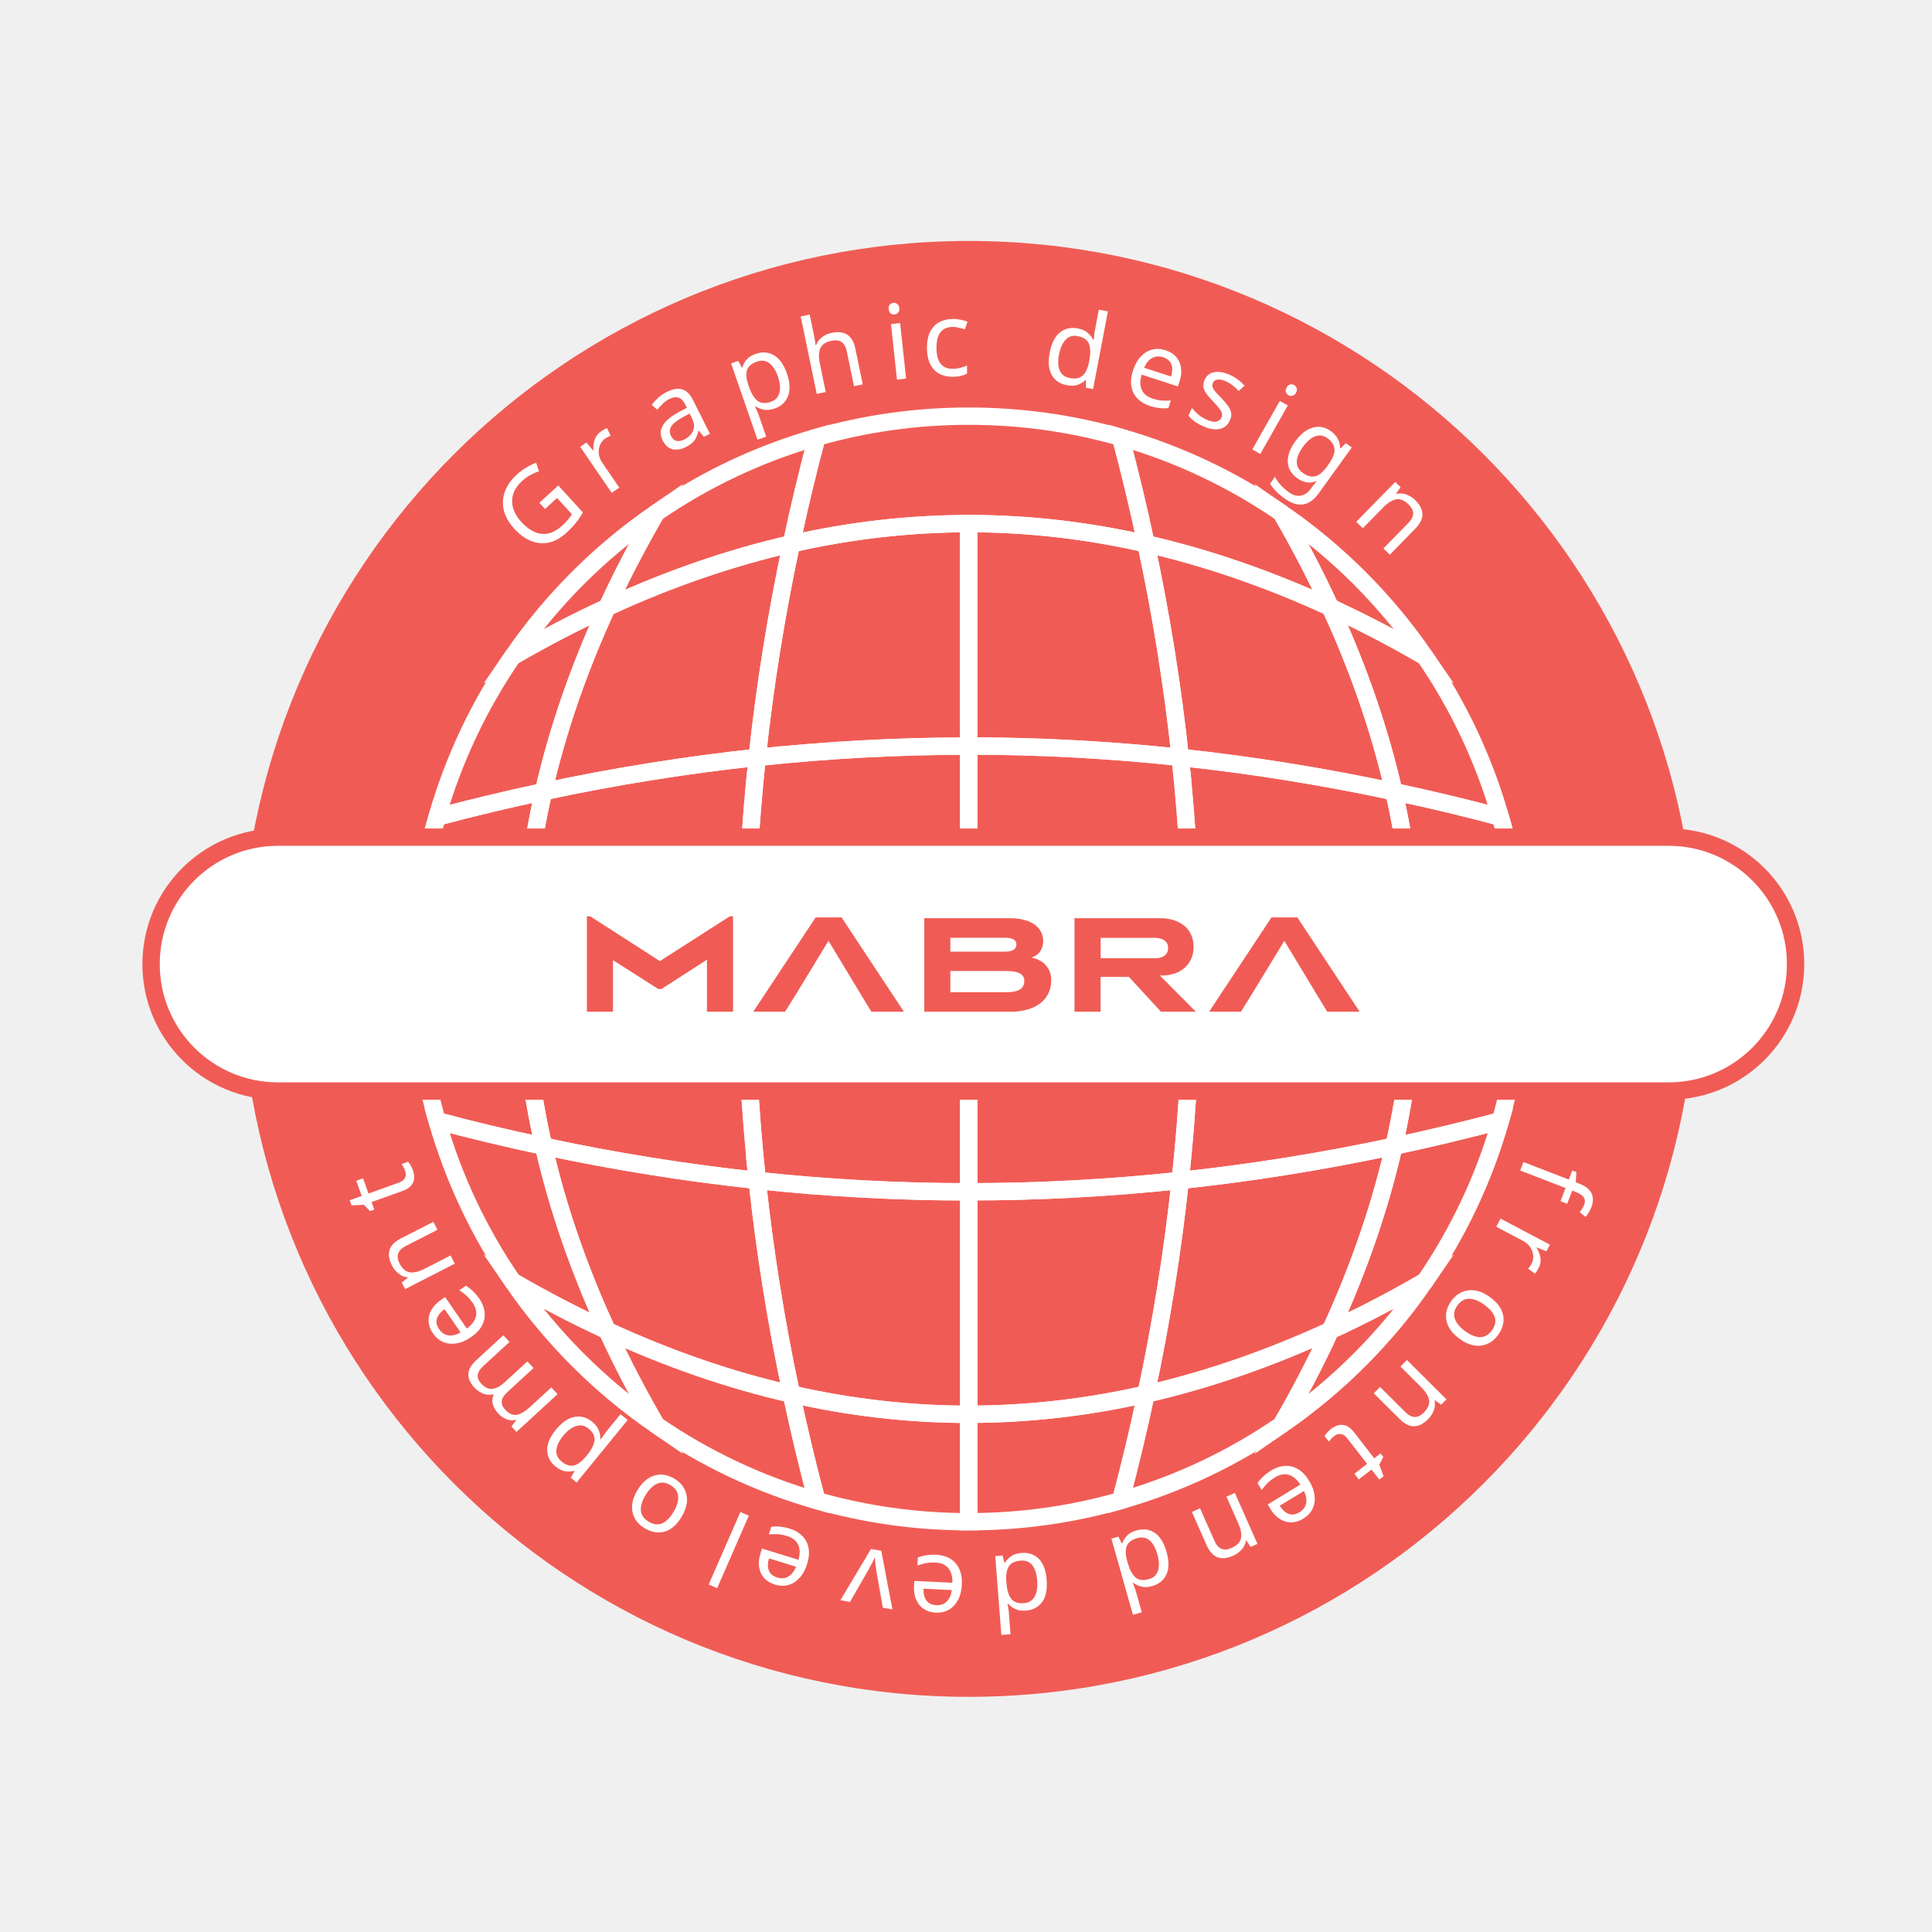
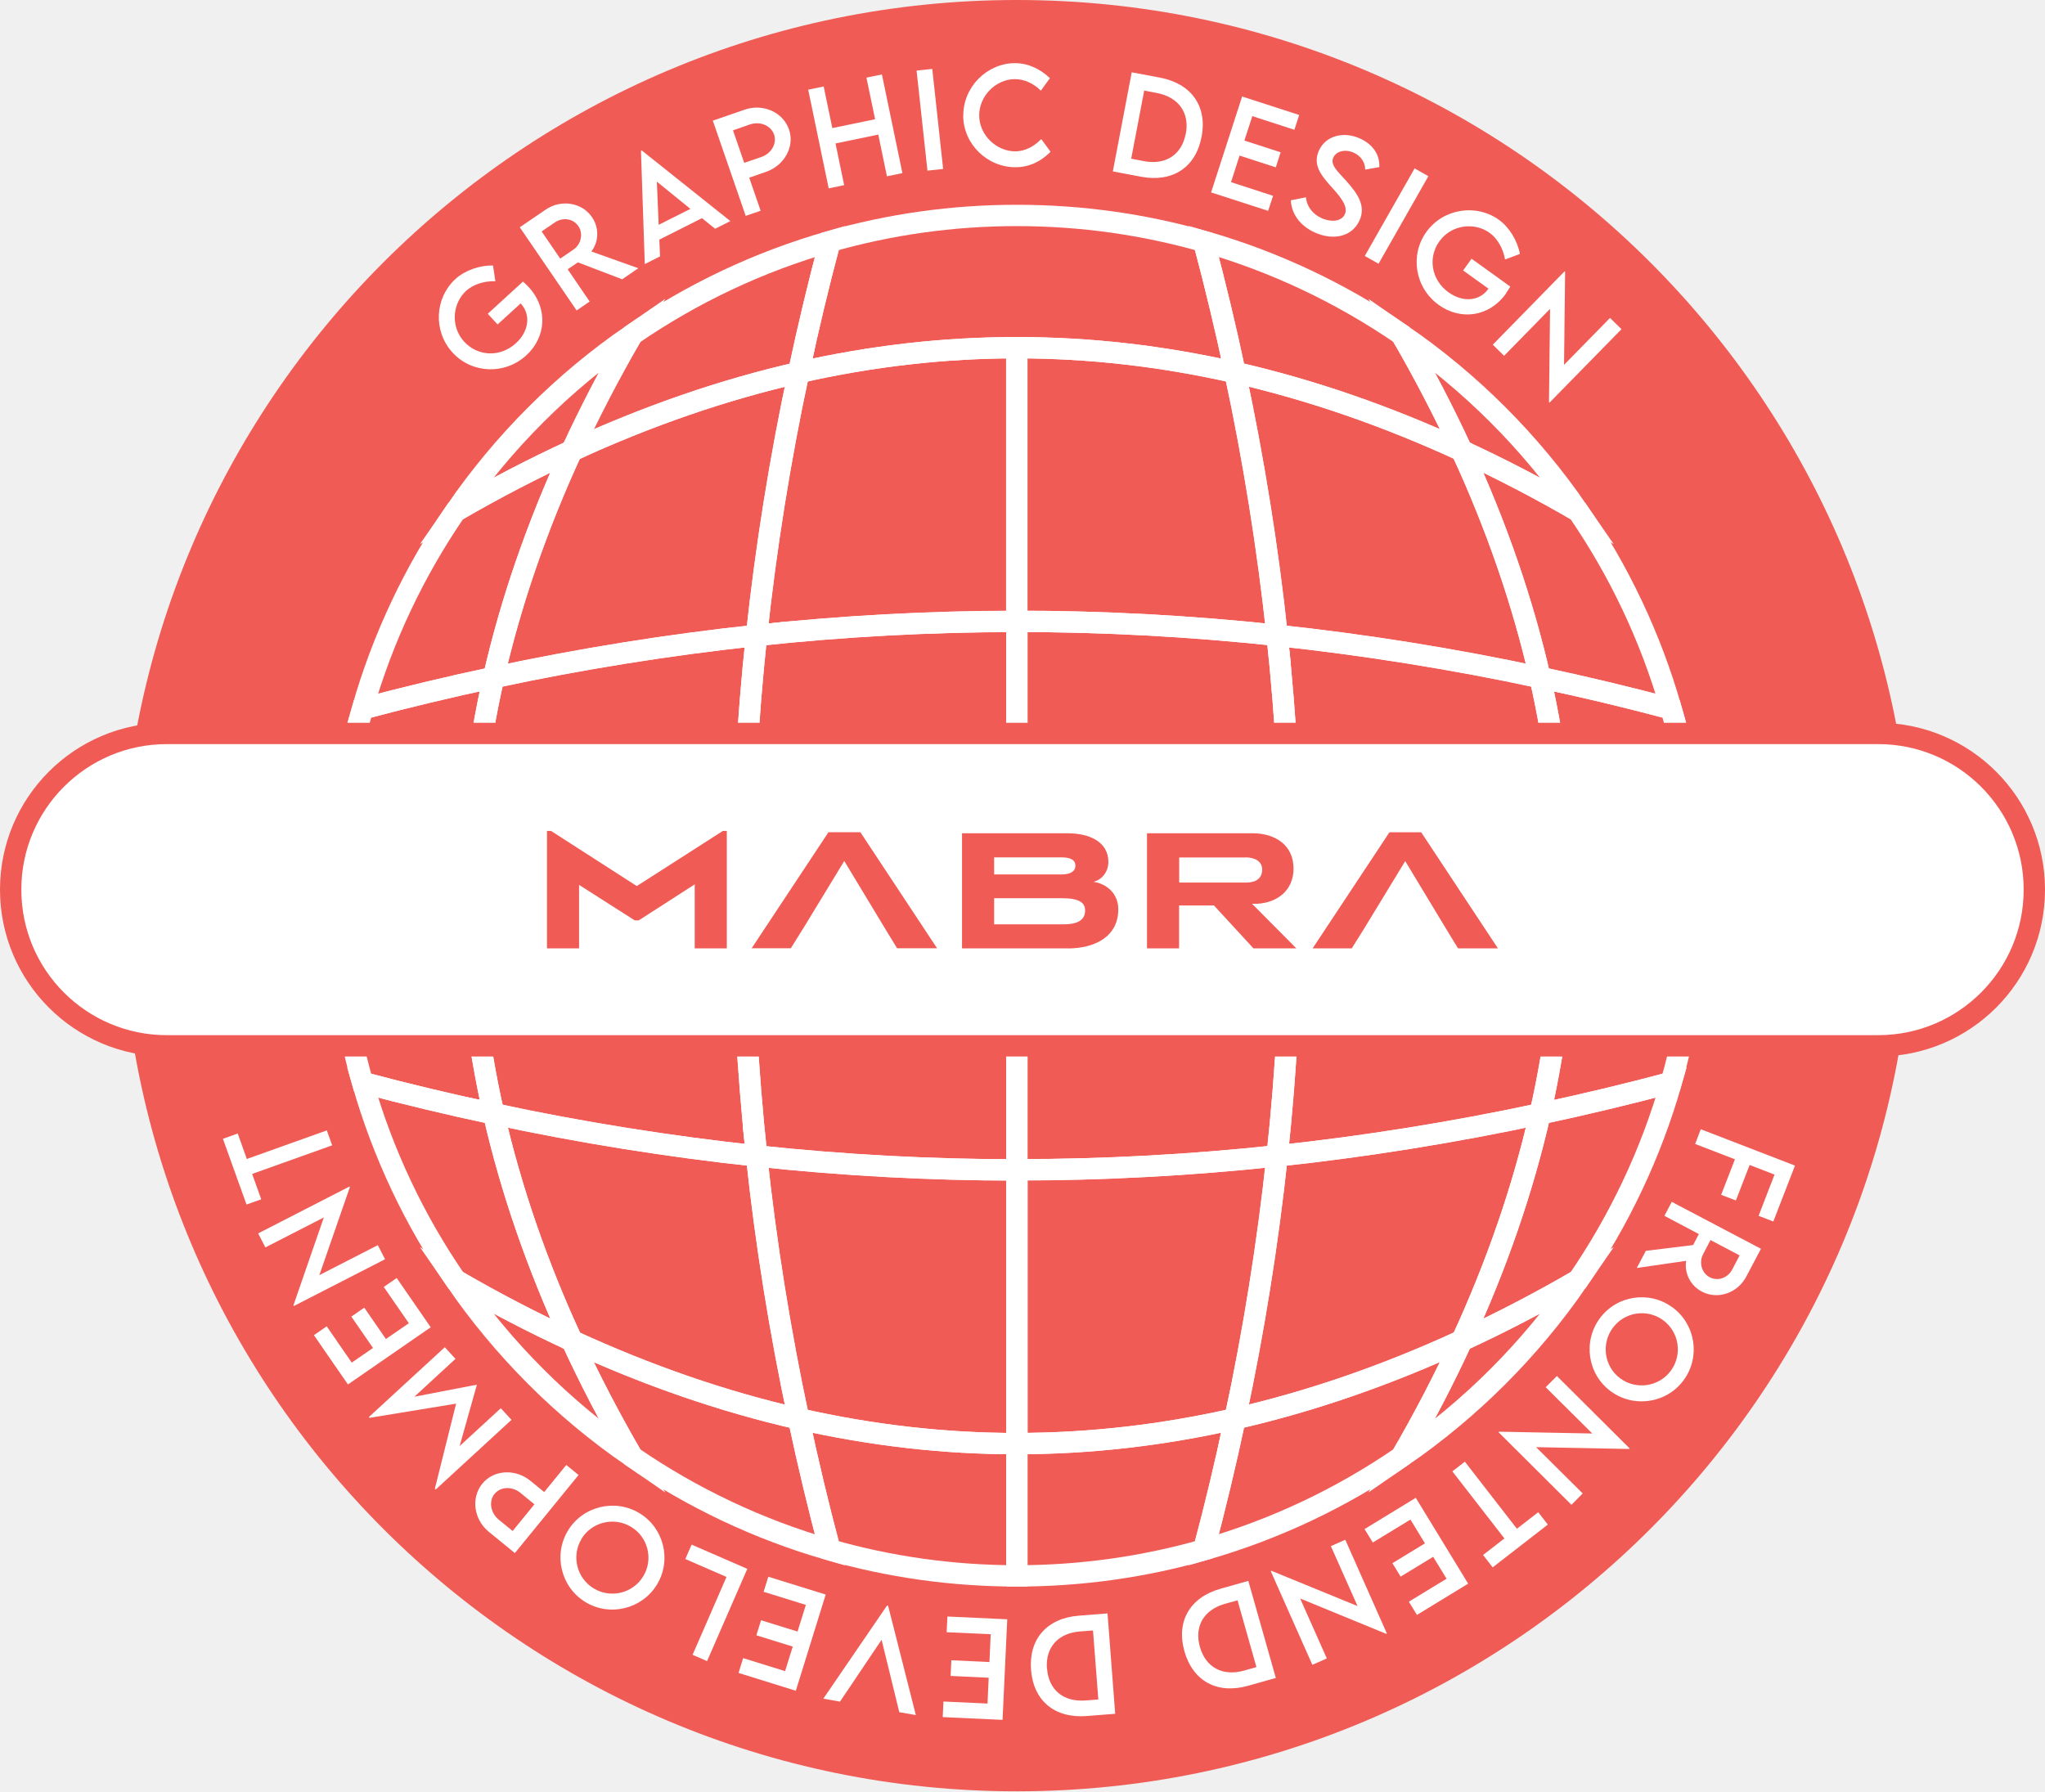
- <svg xmlns="http://www.w3.org/2000/svg" id="a" viewBox="0 0 222.89 222.89">
+ <svg xmlns="http://www.w3.org/2000/svg" id="a" viewBox="0 0 191.72 167.96">
  <defs>
-     <style>.b{fill:#f05c55;}.c{font-family:LEMONMILK-Regular, LEMON MILK;font-size:12px;}.c,.d{fill:#fff;}.e{fill:none;stroke:#fff;stroke-miterlimit:10;}.e,.d{stroke-width:2px;}.d{stroke:#f05c55;stroke-linecap:round;stroke-miterlimit:1;}</style>
+     <style>.b{fill:#f05c55;}.c,.d{fill:#fff;}.e{fill:none;stroke:#fff;stroke-miterlimit:10;}.e,.d{stroke-width:2px;}.d{stroke:#f05c55;stroke-linecap:round;stroke-miterlimit:1;}</style>
  </defs>
-   <circle class="b" cx="111.76" cy="111.78" r="83.98" />
-   <text class="c" transform="translate(61.68 64.65) rotate(-42.48)">
-     <tspan x="0" y="0">G</tspan>
-   </text>
-   <text class="c" transform="translate(69.73 57.43) rotate(-34.36)">
-     <tspan x="0" y="0">r</tspan>
-   </text>
-   <text class="c" transform="translate(76.75 52.63) rotate(-26.65)">
-     <tspan x="0" y="0">a</tspan>
-   </text>
-   <text class="c" transform="translate(85.49 48.34) rotate(-19.09)">
-     <tspan x="0" y="0">p</tspan>
-   </text>
-   <text class="c" transform="translate(93.23 45.65) rotate(-11.7)">
-     <tspan x="0" y="0">h</tspan>
-   </text>
-   <text class="c" transform="translate(102.47 43.9) rotate(-6.15)">
-     <tspan x="0" y="0">i</tspan>
-   </text>
-   <text class="c" transform="translate(106.32 43.38) rotate(-.58)">
-     <tspan x="0" y="0">c</tspan>
-   </text>
-   <text class="c" transform="translate(115.75 43.44) rotate(5.06)">
-     <tspan x="0" y="0"> </tspan>
-   </text>
-   <text class="c" transform="translate(119.86 43.7) rotate(10.78)">
-     <tspan x="0" y="0">d</tspan>
-   </text>
-   <text class="c" transform="translate(129.11 45.55) rotate(17.98)">
-     <tspan x="0" y="0">e</tspan>
-   </text>
-   <text class="c" transform="translate(136.42 47.95) rotate(24.57)">
-     <tspan x="0" y="0">s</tspan>
-   </text>
-   <text class="c" transform="translate(143.59 51.35) rotate(29.57)">
-     <tspan x="0" y="0">i</tspan>
-   </text>
-   <text class="c" transform="translate(147.03 53.12) rotate(35.8)">
-     <tspan x="0" y="0">g</tspan>
-   </text>
-   <text class="c" transform="translate(155.74 59.49) rotate(44.37)">
-     <tspan x="0" y="0">n</tspan>
-   </text>
-   <text class="c" transform="translate(162.74 66.59) rotate(50.24)">
-     <tspan x="0" y="0"> </tspan>
-   </text>
-   <text class="c" transform="translate(165.4 69.81) rotate(53.75)">
-     <tspan x="0" y="0"> </tspan>
-   </text>
-   <text class="c" transform="translate(167.82 73.15) rotate(57.25)">
-     <tspan x="0" y="0"> </tspan>
-   </text>
-   <text class="c" transform="translate(170.07 76.68) rotate(60.79)">
-     <tspan x="0" y="0"> </tspan>
-   </text>
-   <text class="c" transform="translate(172.07 80.31) rotate(64.3)">
-     <tspan x="0" y="0"> </tspan>
-   </text>
-   <text class="c" transform="translate(173.87 84.08) rotate(67.84)">
-     <tspan x="0" y="0"> </tspan>
-   </text>
-   <text class="c" transform="translate(175.42 87.94) rotate(71.34)">
-     <tspan x="0" y="0"> </tspan>
-   </text>
-   <text class="c" transform="translate(176.73 91.89) rotate(74.85)">
-     <tspan x="0" y="0"> </tspan>
-   </text>
-   <text class="c" transform="translate(177.8 95.91) rotate(78.34)">
-     <tspan x="0" y="0"> </tspan>
-   </text>
-   <text class="c" transform="translate(178.62 100) rotate(81.84)">
-     <tspan x="0" y="0"> </tspan>
-   </text>
-   <text class="c" transform="translate(179.19 104.12) rotate(85.32)">
-     <tspan x="0" y="0"> </tspan>
-   </text>
-   <text class="c" transform="translate(179.51 108.25) rotate(88.78)">
-     <tspan x="0" y="0"> </tspan>
-   </text>
-   <text class="c" transform="translate(179.58 112.44) rotate(92.28)">
-     <tspan x="0" y="0"> </tspan>
-   </text>
-   <text class="c" transform="translate(179.4 116.57) rotate(95.75)">
-     <tspan x="0" y="0"> </tspan>
-   </text>
-   <text class="c" transform="translate(178.96 120.73) rotate(99.25)">
-     <tspan x="0" y="0"> </tspan>
-   </text>
-   <text class="c" transform="translate(178.27 124.83) rotate(102.74)">
-     <tspan x="0" y="0"> </tspan>
-   </text>
-   <text class="c" transform="translate(177.33 128.89) rotate(106.25)">
-     <tspan x="0" y="0"> </tspan>
-   </text>
-   <text class="c" transform="translate(176.23 132.84) rotate(111.11)">
-     <tspan x="0" y="0">f</tspan>
-   </text>
-   <text class="c" transform="translate(173.59 139.69) rotate(117.83)">
-     <tspan x="0" y="0">r</tspan>
-   </text>
-   <text class="c" transform="translate(169.68 147.22) rotate(126.11)">
-     <tspan x="0" y="0">o</tspan>
-   </text>
-   <text class="c" transform="translate(163.03 156.18) rotate(134.85)">
-     <tspan x="0" y="0">n</tspan>
-   </text>
-   <text class="c" transform="translate(155.98 163.13) rotate(142.16)">
-     <tspan x="0" y="0">t</tspan>
-   </text>
-   <text class="c" transform="translate(149.94 167.79) rotate(148.63)">
-     <tspan x="0" y="0">e</tspan>
-   </text>
-   <text class="c" transform="translate(143.39 171.82) rotate(156.09)">
-     <tspan x="0" y="0">n</tspan>
-   </text>
-   <text class="c" transform="translate(134.34 175.78) rotate(164.21)">
-     <tspan x="0" y="0">d</tspan>
-   </text>
-   <text class="c" transform="translate(125.19 178.2) rotate(169.89)">
-     <tspan x="0" y="0"> </tspan>
-   </text>
-   <text class="c" transform="translate(121.16 179.03) rotate(175.58)">
-     <tspan x="0" y="0">d</tspan>
-   </text>
-   <text class="c" transform="translate(111.77 179.67) rotate(-177.29)">
-     <tspan x="0" y="0">e</tspan>
-   </text>
-   <text class="c" transform="translate(104.07 179.33) rotate(-170.04)">
-     <tspan x="0" y="0">v</tspan>
-   </text>
-   <text class="c" transform="translate(94.68 177.59) rotate(-162.81)">
-     <tspan x="0" y="0">e</tspan>
-   </text>
-   <text class="c" transform="translate(87.32 175.27) rotate(-156.4)">
-     <tspan x="0" y="0">l</tspan>
-   </text>
-   <text class="c" transform="translate(80.86 172.58) rotate(-148.88)">
-     <tspan x="0" y="0">o</tspan>
-   </text>
-   <text class="c" transform="translate(71.38 166.69) rotate(-140.77)">
-     <tspan x="0" y="0">p</tspan>
-   </text>
-   <text class="c" transform="translate(65.01 161.59) rotate(-132.61)">
-     <tspan x="0" y="0">m</tspan>
-   </text>
-   <text class="c" transform="translate(57.33 153) rotate(-124.57)">
-     <tspan x="0" y="0">e</tspan>
-   </text>
-   <text class="c" transform="translate(52.93 146.69) rotate(-117.11)">
-     <tspan x="0" y="0">n</tspan>
-   </text>
-   <text class="c" transform="translate(48.52 137.83) rotate(-109.72)">
-     <tspan x="0" y="0">t</tspan>
-   </text>
+   <circle class="b" cx="95.33" cy="83.98" r="83.98" />
  <g>
-     <path class="e" d="M86.05,111.78h-25.66c0,6.82,.78,13.63,2.33,20.46,8.23,1.76,16.45,3.07,24.65,3.95-.87-8.14-1.31-16.27-1.31-24.4Z" />
-     <path class="e" d="M62.71,132.24c1.61,7.07,4.06,14.15,7.33,21.26,7.1,3.27,14.19,5.72,21.26,7.33-1.76-8.23-3.07-16.45-3.95-24.65-8.2-.88-16.41-2.19-24.65-3.95Z" />
-     <path class="e" d="M163.14,111.78h12.4c0-6.07-.85-11.95-2.44-17.52-4.1-1.09-8.2-2.07-12.29-2.94,1.55,6.83,2.33,13.64,2.33,20.46Z" />
-     <path class="e" d="M91.3,62.73c-7.07,1.61-14.15,4.06-21.26,7.33-3.27,7.1-5.72,14.19-7.33,21.26,8.23-1.76,16.45-3.07,24.65-3.95,.88-8.2,2.19-16.41,3.95-24.65Z" />
-     <path class="e" d="M87.36,136.19c.88,8.2,2.19,16.41,3.95,24.65,6.83,1.55,13.64,2.33,20.46,2.33v-25.66c-8.13,0-16.26-.44-24.4-1.31Z" />
-     <path class="e" d="M137.48,111.78c0,8.13-.44,16.26-1.31,24.4,8.2-.88,16.41-2.19,24.65-3.95,1.55-6.83,2.33-13.64,2.33-20.46h-25.66Z" />
-     <path class="e" d="M132.22,160.83c7.07-1.61,14.16-4.06,21.26-7.33,3.27-7.1,5.72-14.19,7.33-21.26-8.23,1.76-16.45,3.07-24.65,3.95-.88,8.2-2.19,16.41-3.95,24.65Z" />
-     <path class="e" d="M111.76,137.5v25.66c6.82,0,13.63-.78,20.46-2.33,1.76-8.23,3.07-16.45,3.95-24.65-8.14,.87-16.27,1.31-24.4,1.31Z" />
-     <path class="e" d="M87.36,87.38c-8.2,.88-16.41,2.19-24.65,3.95-1.55,6.83-2.33,13.64-2.33,20.46h25.66c0-8.13,.44-16.26,1.31-24.4Z" />
-     <path class="e" d="M111.76,137.5c8.13,0,16.26-.44,24.4-1.31,.87-8.14,1.31-16.27,1.31-24.4h-25.71v25.71Z" />
-     <path class="e" d="M111.76,86.07v-25.66c-6.82,0-13.63,.78-20.46,2.33-1.76,8.23-3.07,16.45-3.95,24.65,8.14-.87,16.27-1.31,24.4-1.31Z" />
-     <path class="e" d="M111.76,86.07v25.71h25.71c0-8.13-.44-16.26-1.31-24.4-8.14-.87-16.27-1.31-24.4-1.31Z" />
-     <path class="e" d="M111.76,86.07c-8.13,0-16.26,.44-24.4,1.31-.87,8.14-1.31,16.27-1.31,24.4,8.57,0,17.14,0,25.71,0v-25.71Z" />
-     <path class="e" d="M86.05,111.78c0,8.13,.44,16.26,1.31,24.4,8.14,.87,16.27,1.31,24.4,1.31v-25.71c-8.57,0-17.14,0-25.71,0Z" />
-     <path class="e" d="M136.16,87.38c-.88-8.2-2.19-16.41-3.95-24.65-6.83-1.55-13.64-2.33-20.46-2.33v25.66c8.13,0,16.26,.44,24.4,1.31Z" />
-     <path class="e" d="M160.81,91.33c-1.61-7.07-4.06-14.16-7.33-21.26-7.1-3.27-14.19-5.72-21.26-7.33,1.76,8.23,3.07,16.45,3.95,24.65,8.2,.88,16.41,2.19,24.65,3.95Z" />
-     <path class="e" d="M137.48,111.78h25.66c0-6.82-.78-13.63-2.33-20.46-8.23-1.76-16.45-3.07-24.65-3.95,.87,8.14,1.31,16.27,1.31,24.4Z" />
-     <path class="e" d="M160.81,132.24c4.09-.87,8.19-1.85,12.29-2.94,1.59-5.57,2.44-11.44,2.44-17.52h-12.4c0,6.82-.78,13.63-2.33,20.46Z" />
-     <path class="e" d="M111.76,163.16v12.4c6.07,0,11.95-.85,17.52-2.44,1.09-4.1,2.07-8.2,2.94-12.29-6.83,1.55-13.64,2.33-20.46,2.33Z" />
-     <path class="e" d="M91.3,160.83c.87,4.09,1.85,8.19,2.94,12.29,5.57,1.59,11.44,2.44,17.52,2.44h0v-12.4c-6.82,0-13.63-.78-20.46-2.33Z" />
-     <path class="e" d="M62.71,132.24c-4.09-.87-8.19-1.85-12.29-2.94,1.91,6.69,4.88,12.93,8.73,18.53,3.64,2.11,7.27,4,10.9,5.67-3.27-7.1-5.72-14.19-7.33-21.26Z" />
-     <path class="e" d="M59.14,147.83c4.46,6.49,10.08,12.11,16.57,16.57-2.11-3.64-4-7.27-5.67-10.9-3.63-1.67-7.26-3.56-10.9-5.67Z" />
-     <path class="e" d="M70.04,153.5c1.67,3.63,3.56,7.26,5.67,10.9,5.6,3.84,11.84,6.82,18.53,8.73-1.09-4.1-2.07-8.2-2.94-12.29-7.07-1.61-14.15-4.06-21.26-7.33Z" />
-     <path class="e" d="M160.81,132.24c-1.61,7.07-4.06,14.15-7.33,21.26,3.63-1.67,7.26-3.56,10.9-5.67,3.84-5.6,6.82-11.84,8.73-18.53-4.1,1.09-8.2,2.07-12.29,2.94Z" />
-     <path class="e" d="M132.22,160.83c-.87,4.09-1.85,8.19-2.94,12.29,6.69-1.91,12.93-4.88,18.53-8.73,2.11-3.64,4-7.27,5.67-10.9-7.1,3.27-14.19,5.72-21.26,7.33Z" />
-     <path class="e" d="M147.81,164.4c6.49-4.46,12.11-10.08,16.57-16.57-3.64,2.11-7.27,4-10.9,5.67-1.67,3.63-3.56,7.26-5.67,10.9Z" />
-     <path class="e" d="M60.38,111.78h-12.4c0,6.07,.85,11.95,2.44,17.52,4.1,1.09,8.2,2.07,12.29,2.94-1.55-6.83-2.33-13.64-2.33-20.46Z" />
-     <path class="e" d="M153.48,70.07c-1.67-3.63-3.56-7.26-5.67-10.9-5.6-3.84-11.84-6.82-18.53-8.73,1.09,4.1,2.07,8.2,2.94,12.29,7.07,1.61,14.16,4.06,21.26,7.33Z" />
-     <path class="e" d="M111.76,60.41v0c6.82,0,13.63,.78,20.46,2.33-.87-4.09-1.85-8.19-2.94-12.29-5.57-1.59-11.44-2.44-17.52-2.44s-11.95,.85-17.52,2.44c-1.09,4.1-2.07,8.2-2.94,12.29,6.83-1.55,13.64-2.33,20.46-2.33Z" />
-     <path class="e" d="M91.3,62.73c.87-4.09,1.85-8.19,2.94-12.29-6.69,1.91-12.93,4.88-18.53,8.73-2.11,3.64-4,7.27-5.67,10.9,7.1-3.27,14.19-5.72,21.26-7.33Z" />
-     <path class="e" d="M160.81,91.33c4.09,.87,8.19,1.85,12.29,2.94-1.91-6.69-4.88-12.93-8.73-18.53-3.64-2.11-7.27-4-10.9-5.67,3.27,7.1,5.72,14.19,7.33,21.26Z" />
-     <path class="e" d="M164.38,75.74c-4.46-6.49-10.08-12.11-16.57-16.57,2.11,3.64,4,7.27,5.67,10.9,3.63,1.67,7.26,3.56,10.9,5.67Z" />
-     <path class="e" d="M62.71,91.33c-4.09,.87-8.19,1.85-12.29,2.94-1.59,5.57-2.44,11.44-2.44,17.52h12.4c0-6.82,.78-13.63,2.33-20.46Z" />
-     <path class="e" d="M70.04,70.07c-3.63,1.67-7.26,3.56-10.9,5.67-3.84,5.6-6.82,11.84-8.73,18.53,4.1-1.09,8.2-2.07,12.29-2.94,1.61-7.07,4.06-14.16,7.33-21.26Z" />
-     <path class="e" d="M75.71,59.17c-6.49,4.46-12.11,10.08-16.57,16.57,3.64-2.11,7.27-4,10.9-5.67,1.67-3.63,3.56-7.26,5.67-10.9Z" />
+     <path class="c" d="M49.56,26.91c1.89,2.07,1.59,4.75-.22,6.41-2.03,1.85-5.12,1.71-6.92-.27-1.81-1.98-1.69-5.09,.29-6.9,.88-.8,2.27-1.29,3.51-1.25l.22,1.47c-1.04-.04-2.08,.3-2.74,.9-1.27,1.16-1.5,3.33-.18,4.77,1.25,1.37,3.36,1.5,4.85,.14,1.2-1.1,1.43-2.65,.46-3.71l-.02-.02-2.16,1.97-.92-1,3.3-3.02c.16,.14,.35,.32,.53,.52Z" />
+     <path class="c" d="M58.34,26.19l-4.16-1.59-.96,.65,2.06,3.02-1.22,.84-5.33-7.8,2.42-1.65c1.45-.99,3.4-.69,4.35,.7,.69,1.01,.64,2.32-.06,3.22l4.4,1.57-1.5,1.03Zm-4.59-2.78c.74-.5,.95-1.51,.47-2.21-.5-.73-1.48-.84-2.21-.34l-1.23,.84,1.74,2.55,1.23-.84Z" />
+     <path class="c" d="M65.8,20.46l-3.99,2.01,.07,1.57-1.43,.72-.36-10.61,.08-.04,8.3,6.62-1.43,.72-1.22-.99Zm-1.08-.88l-3.14-2.55,.17,4.05,2.97-1.49Z" />
+     <path class="c" d="M66.84,11.31l2.98-1.03c1.73-.59,3.59,.24,4.15,1.86,.55,1.59-.42,3.37-2.15,3.97l-1.58,.55,1.07,3.1-1.4,.48-3.08-8.92Zm5.73,1.31c-.29-.85-1.31-1.28-2.27-.95l-1.58,.55,1.05,3.05,1.58-.54c.96-.32,1.51-1.27,1.22-2.11Z" />
+     <path class="c" d="M82.68,6.98l1.92,9.25-1.45,.3-.81-3.91-4.01,.83,.81,3.91-1.45,.3-1.92-9.25,1.45-.3,.81,3.9,4.01-.83-.81-3.9,1.45-.3Z" />
+     <path class="c" d="M85.93,6.62l1.47-.16,1.02,9.38-1.47,.16-1.02-9.38Z" />
+     <path class="c" d="M90.31,10.85c-.02-2.66,2.18-4.91,4.83-4.93,1.22,0,2.36,.52,3.29,1.41l-.85,1.17c-.67-.66-1.53-1.09-2.46-1.08-1.71,.01-3.33,1.53-3.32,3.42,.02,1.9,1.69,3.36,3.38,3.35,.97,0,1.8-.5,2.44-1.15l.87,1.19c-.81,.81-1.84,1.43-3.25,1.45-2.68,.02-4.92-2.16-4.94-4.83Z" />
+     <path class="c" d="M112.64,12.85c-.54,2.85-2.72,4.28-5.67,3.72l-2.64-.5,1.77-9.29,2.65,.5c2.95,.56,4.45,2.69,3.9,5.57Zm-1.47-.29c.38-1.97-.67-3.45-2.71-3.84l-1.19-.23-1.22,6.39,1.2,.23c2.03,.39,3.54-.6,3.91-2.56Z" />
+     <path class="c" d="M117.41,10.88l-.75,2.3,3.4,1.1-.45,1.41-3.4-1.1-.8,2.49,3.94,1.28-.46,1.41-5.35-1.73,2.91-8.99,5.35,1.73-.45,1.39-3.94-1.28Z" />
+     <path class="c" d="M121.01,18.78l1.42-.28c.08,.85,.62,1.56,1.44,1.94,.97,.44,1.91,.31,2.21-.35,.36-.79-.55-1.79-1.36-2.68-.8-.91-1.69-1.94-1.07-3.29,.64-1.41,2.32-1.83,3.86-1.13,1.23,.56,1.87,1.57,1.8,2.68l-1.32,.23c0-.7-.44-1.3-1.07-1.58-.79-.36-1.64-.16-1.92,.45-.31,.67,.38,1.28,1.22,2.2,1.09,1.22,1.85,2.36,1.23,3.71-.7,1.53-2.47,1.9-4.21,1.11-1.41-.65-2.18-1.8-2.22-3.02Z" />
+     <path class="c" d="M132.62,15.79l1.29,.73-4.67,8.21-1.29-.73,4.67-8.21Z" />
+     <path class="c" d="M141.21,27.5c-1.64,2.28-4.33,2.53-6.33,1.09-2.23-1.61-2.72-4.66-1.16-6.84,1.57-2.18,4.64-2.69,6.82-1.13,.96,.7,1.73,1.96,1.95,3.19l-1.39,.52c-.17-1.02-.72-1.98-1.45-2.5-1.4-1.01-3.57-.79-4.71,.8-1.08,1.5-.78,3.6,.86,4.78,1.32,.95,2.89,.86,3.73-.32l.02-.02-2.38-1.71,.79-1.1,3.63,2.61c-.11,.19-.25,.41-.4,.62Z" />
+     <path class="c" d="M152.01,30.87l-6.74,6.88-.05-.05,.1-8.74-4.31,4.4-1.06-1.04,6.73-6.88,.05,.05-.1,8.72,4.31-4.4,1.06,1.04Z" />
+     <path class="c" d="M166.38,110.14l-2.35-.91-1.29,3.33-1.38-.53,1.29-3.33-3.73-1.44,.53-1.38,8.83,3.41-2.03,5.24-1.38-.53,1.49-3.86Z" />
+     <path class="c" d="M154.31,117.28l4.42-.54,.54-1.03-3.23-1.71,.69-1.31,8.36,4.4-1.37,2.6c-.82,1.56-2.69,2.2-4.18,1.41-1.08-.57-1.65-1.76-1.46-2.88l-4.63,.67,.85-1.61Zm5.36,.31c-.42,.79-.13,1.78,.62,2.17,.78,.41,1.71,.04,2.11-.73l.69-1.32-2.73-1.44-.69,1.32Z" />
+     <path class="c" d="M156.78,122.57c2.18,1.59,2.66,4.66,1.07,6.83-1.58,2.17-4.66,2.65-6.84,1.05-2.16-1.58-2.63-4.65-1.04-6.82,1.58-2.17,4.65-2.64,6.8-1.06Zm-4.87,6.68c1.51,1.1,3.64,.77,4.74-.74,1.1-1.5,.77-3.63-.74-4.73-1.5-1.1-3.62-.77-4.72,.74-1.1,1.5-.78,3.63,.72,4.73Z" />
+     <path class="c" d="M147.32,141.09l-6.83-6.8,.05-.05,8.74,.17-4.37-4.34,1.05-1.05,6.82,6.79-.05,.05-8.72-.17,4.37,4.34-1.05,1.06Z" />
+     <path class="c" d="M139.04,145.8l2-1.55-4.88-6.29,1.17-.91,4.88,6.29,2-1.55,.9,1.16-5.17,4.01-.9-1.16Z" />
+     <path class="c" d="M135.62,148.03l-1.26-2.06-3.05,1.86-.77-1.26,3.05-1.86-1.36-2.23-3.53,2.15-.77-1.26,4.8-2.93,4.91,8.05-4.8,2.93-.76-1.24,3.53-2.15Z" />
+     <path class="c" d="M123.04,156.11l-3.91-8.8,.06-.03,8.08,3.31-2.5-5.62,1.35-.6,3.9,8.79-.07,.03-8.06-3.31,2.5,5.62-1.36,.6Z" />
+     <path class="c" d="M111.04,154.82c-.79-2.79,.51-5.05,3.4-5.86l2.59-.73,2.58,9.1-2.59,.73c-2.89,.82-5.18-.42-5.98-3.23Zm1.45-.4c.55,1.93,2.14,2.78,4.14,2.22l1.16-.33-1.77-6.26-1.18,.33c-1.99,.56-2.89,2.12-2.35,4.04Z" />
+     <path class="c" d="M96.66,156.56c-.22-2.89,1.5-4.84,4.49-5.07l2.68-.21,.72,9.41-2.68,.21c-2.99,.23-4.99-1.43-5.21-4.34Zm1.5-.11c.15,2,1.54,3.15,3.61,2.99l1.2-.09-.5-6.47-1.22,.09c-2.06,.16-3.25,1.5-3.1,3.48Z" />
+     <path class="c" d="M92.58,159.72l.11-2.41-3.57-.17,.07-1.47,3.57,.17,.12-2.61-4.13-.19,.07-1.47,5.61,.26-.44,9.43-5.61-.26,.07-1.46,4.13,.19Z" />
+     <path class="c" d="M77.19,159.27l5.97-8.73,.1,.02,2.6,10.25-1.55-.27-1.66-6.79-3.9,5.8-1.57-.28Z" />
+     <path class="c" d="M73.6,156.7l.72-2.31-3.41-1.06,.44-1.41,3.42,1.06,.78-2.5-3.96-1.23,.44-1.41,5.38,1.67-2.8,9.02-5.37-1.67,.43-1.39,3.96,1.23Z" />
+     <path class="c" d="M64.25,146.18l.59-1.35,5.22,2.27-3.77,8.65-1.36-.59,3.18-7.3-3.86-1.68Z" />
+     <path class="c" d="M61.6,148.56c-1.39,2.3-4.41,3.05-6.71,1.66-2.29-1.39-3.04-4.41-1.64-6.71,1.38-2.28,4.4-3.02,6.7-1.63,2.29,1.39,3.03,4.39,1.65,6.68Zm-7.08-4.27c-.97,1.6-.45,3.69,1.15,4.65,1.59,.96,3.68,.45,4.64-1.15,.96-1.59,.45-3.67-1.15-4.63-1.59-.96-3.68-.46-4.65,1.13Z" />
+     <path class="c" d="M48.28,145.63l-2.45-2c-1.42-1.16-1.69-3.19-.61-4.52,1.06-1.3,3.09-1.42,4.5-.27l1.3,1.06,2.07-2.54,1.15,.94-5.97,7.32Zm-1.91-5.57c-.57,.7-.39,1.79,.39,2.43l1.3,1.06,2.04-2.5-1.29-1.06c-.78-.65-1.88-.61-2.44,.08Z" />
+     <path class="c" d="M34.6,132.85l7.1-6.53,1,1.09-3.85,3.55,5.86-1.13h0l-1.62,5.76,3.86-3.55,1,1.09-7.1,6.53-.08-.08,1.99-7.97-8.11,1.33-.07-.08Z" />
+     <path class="c" d="M32.98,127.76l1.99-1.37-2.03-2.94,1.21-.84,2.03,2.94,2.15-1.48-2.35-3.4,1.21-.84,3.19,4.62-7.76,5.36-3.19-4.62,1.2-.83,2.35,3.41Z" />
+     <path class="c" d="M24.2,115.65l8.57-4.4,.03,.06-2.86,8.25,5.48-2.81,.68,1.32-8.56,4.39-.03-.07,2.85-8.24-5.48,2.81-.68-1.32Z" />
+     <path class="c" d="M22.29,106.29l.85,2.38,7.5-2.68,.5,1.4-7.5,2.68,.85,2.38-1.38,.49-2.21-6.16,1.38-.5Z" />
  </g>
-   <rect class="d" x="17.43" y="96.58" width="189.72" height="29.29" rx="14.64" ry="14.64" />
  <g>
-     <path class="b" d="M81.56,116.72v-6l-5.25,3.38h-.37l-5.22-3.33v5.95h-3.01v-11.01h.38l8.04,5.17,8.07-5.17h.37v11.01h-3.01Z" />
-     <path class="b" d="M97.09,105.84l7.19,10.88h-3.75l-1.17-1.92-3.78-6.26-3.81,6.26-1.2,1.92h-3.67l7.2-10.88m1.47,2.71" />
-     <path class="b" d="M116.52,116.72h-9.89v-10.79h9.89c2.03,0,3.83,.78,3.83,2.69,0,.93-.61,1.67-1.39,1.86,1.2,.18,2.32,1.07,2.32,2.58,0,2.56-2.19,3.67-4.75,3.67Zm-.56-8.53h-6.32v1.6h6.34c.77,0,1.28-.27,1.28-.82,0-.58-.53-.78-1.3-.78Zm.05,3.83h-6.37v2.45h6.47c1.36,0,2.06-.4,2.06-1.3,0-.75-.58-1.15-2.16-1.15Z" />
-     <path class="b" d="M133.94,116.72l-3.7-4.02h-3.27v4.02h-3.01v-10.79h9.91c2.06,0,3.83,1.07,3.83,3.31,0,2.03-1.5,3.2-3.41,3.3h-.48l4.15,4.18h-4.02Zm-.77-8.52h-6.19v2.35h6.31c.85,0,1.47-.37,1.47-1.22,0-.74-.64-1.14-1.58-1.14Z" />
-     <path class="b" d="M153.12,116.72l-1.17-1.92-3.78-6.26-3.81,6.26-1.2,1.92h-3.67l7.2-10.88h2.98l7.19,10.88h-3.75Zm-4.95-8.18" />
+     <path class="e" d="M69.62,83.98h-25.66c0,6.82,.78,13.63,2.33,20.46,8.23,1.76,16.45,3.07,24.65,3.95-.87-8.14-1.31-16.27-1.31-24.4Z" />
+     <path class="e" d="M46.28,104.44c1.61,7.07,4.06,14.15,7.33,21.26,7.1,3.27,14.19,5.72,21.26,7.33-1.76-8.23-3.07-16.45-3.95-24.65-8.2-.88-16.41-2.19-24.65-3.95Z" />
+     <path class="e" d="M146.71,83.98h12.4c0-6.07-.85-11.95-2.44-17.52-4.1-1.09-8.2-2.07-12.29-2.94,1.55,6.83,2.33,13.64,2.33,20.46Z" />
+     <path class="e" d="M74.87,34.93c-7.07,1.61-14.15,4.06-21.26,7.33-3.27,7.1-5.72,14.19-7.33,21.26,8.23-1.76,16.45-3.07,24.65-3.95,.88-8.2,2.19-16.41,3.95-24.65Z" />
+     <path class="e" d="M70.93,108.38c.88,8.2,2.19,16.41,3.95,24.65,6.83,1.55,13.64,2.33,20.46,2.33v-25.66c-8.13,0-16.26-.44-24.4-1.31Z" />
+     <path class="e" d="M121.05,83.98c0,8.13-.44,16.26-1.31,24.4,8.2-.88,16.41-2.19,24.65-3.95,1.55-6.83,2.33-13.64,2.33-20.46h-25.66Z" />
+     <path class="e" d="M115.79,133.03c7.07-1.61,14.16-4.06,21.26-7.33,3.27-7.1,5.72-14.19,7.33-21.26-8.23,1.76-16.45,3.07-24.65,3.95-.88,8.2-2.19,16.41-3.95,24.65Z" />
+     <path class="e" d="M95.33,109.69v25.66c6.82,0,13.63-.78,20.46-2.33,1.76-8.23,3.07-16.45,3.95-24.65-8.14,.87-16.27,1.31-24.4,1.31Z" />
+     <path class="e" d="M70.93,59.58c-8.2,.88-16.41,2.19-24.65,3.95-1.55,6.83-2.33,13.64-2.33,20.46h25.66c0-8.13,.44-16.26,1.31-24.4Z" />
+     <path class="e" d="M95.33,109.69c8.13,0,16.26-.44,24.4-1.31,.87-8.14,1.31-16.27,1.31-24.4h-25.71v25.71Z" />
+     <path class="e" d="M95.33,58.26v-25.66c-6.82,0-13.63,.78-20.46,2.33-1.76,8.23-3.07,16.45-3.95,24.65,8.14-.87,16.27-1.31,24.4-1.31Z" />
+     <path class="e" d="M95.33,58.26v25.71h25.71c0-8.13-.44-16.26-1.31-24.4-8.14-.87-16.27-1.31-24.4-1.31Z" />
+     <path class="e" d="M95.33,58.26c-8.13,0-16.26,.44-24.4,1.31-.87,8.14-1.31,16.27-1.31,24.4,8.57,0,17.14,0,25.71,0v-25.71Z" />
+     <path class="e" d="M69.62,83.98c0,8.13,.44,16.26,1.31,24.4,8.14,.87,16.27,1.31,24.4,1.31v-25.71c-8.57,0-17.14,0-25.71,0Z" />
+     <path class="e" d="M119.73,59.58c-.88-8.2-2.19-16.41-3.95-24.65-6.83-1.55-13.64-2.33-20.46-2.33v25.66c8.13,0,16.26,.44,24.4,1.31Z" />
+     <path class="e" d="M144.38,63.52c-1.61-7.07-4.06-14.16-7.33-21.26-7.1-3.27-14.19-5.72-21.26-7.33,1.76,8.23,3.07,16.45,3.95,24.65,8.2,.88,16.41,2.19,24.65,3.95Z" />
+     <path class="e" d="M121.05,83.98h25.66c0-6.82-.78-13.63-2.33-20.46-8.23-1.76-16.45-3.07-24.65-3.95,.87,8.14,1.31,16.27,1.31,24.4Z" />
+     <path class="e" d="M144.38,104.44c4.09-.87,8.19-1.85,12.29-2.94,1.59-5.57,2.44-11.44,2.44-17.52h-12.4c0,6.82-.78,13.63-2.33,20.46Z" />
+     <path class="e" d="M95.33,135.36v12.4c6.07,0,11.95-.85,17.52-2.44,1.09-4.1,2.07-8.2,2.94-12.29-6.83,1.55-13.64,2.33-20.46,2.33Z" />
+     <path class="e" d="M74.87,133.03c.87,4.09,1.85,8.19,2.94,12.29,5.57,1.59,11.44,2.44,17.52,2.44h0v-12.4c-6.82,0-13.63-.78-20.46-2.33Z" />
+     <path class="e" d="M46.28,104.44c-4.09-.87-8.19-1.85-12.29-2.94,1.91,6.69,4.88,12.93,8.73,18.53,3.64,2.11,7.27,4,10.9,5.67-3.27-7.1-5.72-14.19-7.33-21.26Z" />
+     <path class="e" d="M42.71,120.03c4.46,6.49,10.08,12.11,16.57,16.57-2.11-3.64-4-7.27-5.67-10.9-3.63-1.67-7.26-3.56-10.9-5.67Z" />
+     <path class="e" d="M53.61,125.7c1.67,3.63,3.56,7.26,5.67,10.9,5.6,3.84,11.84,6.82,18.53,8.73-1.09-4.1-2.07-8.2-2.94-12.29-7.07-1.61-14.15-4.06-21.26-7.33Z" />
+     <path class="e" d="M144.38,104.44c-1.61,7.07-4.06,14.15-7.33,21.26,3.63-1.67,7.26-3.56,10.9-5.67,3.84-5.6,6.82-11.84,8.73-18.53-4.1,1.09-8.2,2.07-12.29,2.94Z" />
+     <path class="e" d="M115.79,133.03c-.87,4.09-1.85,8.19-2.94,12.29,6.69-1.91,12.93-4.88,18.53-8.73,2.11-3.64,4-7.27,5.67-10.9-7.1,3.27-14.19,5.72-21.26,7.33Z" />
+     <path class="e" d="M131.38,136.6c6.49-4.46,12.11-10.08,16.57-16.57-3.64,2.11-7.27,4-10.9,5.67-1.67,3.63-3.56,7.26-5.67,10.9Z" />
+     <path class="e" d="M43.95,83.98h-12.4c0,6.07,.85,11.95,2.44,17.52,4.1,1.09,8.2,2.07,12.29,2.94-1.55-6.83-2.33-13.64-2.33-20.46Z" />
+     <path class="e" d="M137.05,42.26c-1.67-3.63-3.56-7.26-5.67-10.9-5.6-3.84-11.84-6.82-18.53-8.73,1.09,4.1,2.07,8.2,2.94,12.29,7.07,1.61,14.16,4.06,21.26,7.33Z" />
+     <path class="e" d="M95.33,32.6v0c6.82,0,13.63,.78,20.46,2.33-.87-4.09-1.85-8.19-2.94-12.29-5.57-1.59-11.44-2.44-17.52-2.44s-11.95,.85-17.52,2.44c-1.09,4.1-2.07,8.2-2.94,12.29,6.83-1.55,13.64-2.33,20.46-2.33Z" />
+     <path class="e" d="M74.87,34.93c.87-4.09,1.85-8.19,2.94-12.29-6.69,1.91-12.93,4.88-18.53,8.73-2.11,3.64-4,7.27-5.67,10.9,7.1-3.27,14.19-5.72,21.26-7.33Z" />
+     <path class="e" d="M144.38,63.52c4.09,.87,8.19,1.85,12.29,2.94-1.91-6.69-4.88-12.93-8.73-18.53-3.64-2.11-7.27-4-10.9-5.67,3.27,7.1,5.72,14.19,7.33,21.26Z" />
+     <path class="e" d="M147.95,47.93c-4.46-6.49-10.08-12.11-16.57-16.57,2.11,3.64,4,7.27,5.67,10.9,3.63,1.67,7.26,3.56,10.9,5.67Z" />
+     <path class="e" d="M46.28,63.52c-4.09,.87-8.19,1.85-12.29,2.94-1.59,5.57-2.44,11.44-2.44,17.52h12.4c0-6.82,.78-13.63,2.33-20.46Z" />
+     <path class="e" d="M53.61,42.26c-3.63,1.67-7.26,3.56-10.9,5.67-3.84,5.6-6.82,11.84-8.73,18.53,4.1-1.09,8.2-2.07,12.29-2.94,1.61-7.07,4.06-14.16,7.33-21.26Z" />
+     <path class="e" d="M59.28,31.36c-6.49,4.46-12.11,10.08-16.57,16.57,3.64-2.11,7.27-4,10.9-5.67,1.67-3.63,3.56-7.26,5.67-10.9Z" />
+   </g>
+   <rect class="d" x="1" y="68.77" width="189.72" height="29.29" rx="14.64" ry="14.64" />
+   <g>
+     <path class="b" d="M65.13,88.92v-6l-5.25,3.38h-.37l-5.22-3.33v5.95h-3.01v-11.01h.38l8.04,5.17,8.07-5.17h.37v11.01h-3.01Z" />
+     <path class="b" d="M80.66,78.03l7.19,10.88h-3.75l-1.17-1.92-3.78-6.26-3.81,6.26-1.2,1.92h-3.67l7.2-10.88m1.47,2.71" />
+     <path class="b" d="M100.08,88.92h-9.89v-10.79h9.89c2.03,0,3.83,.78,3.83,2.69,0,.93-.61,1.67-1.39,1.86,1.2,.18,2.32,1.07,2.32,2.58,0,2.56-2.19,3.67-4.75,3.67Zm-.56-8.53h-6.32v1.6h6.34c.77,0,1.28-.27,1.28-.82,0-.58-.53-.78-1.3-.78Zm.05,3.83h-6.37v2.45h6.47c1.36,0,2.06-.4,2.06-1.3,0-.75-.58-1.15-2.16-1.15Z" />
+     <path class="b" d="M117.51,88.92l-3.7-4.02h-3.27v4.02h-3.01v-10.79h9.91c2.06,0,3.83,1.07,3.83,3.31,0,2.03-1.5,3.2-3.41,3.3h-.48l4.15,4.18h-4.02Zm-.77-8.52h-6.19v2.35h6.31c.85,0,1.47-.37,1.47-1.22,0-.74-.64-1.14-1.58-1.14Z" />
+     <path class="b" d="M136.69,88.92l-1.17-1.92-3.78-6.26-3.81,6.26-1.2,1.92h-3.67l7.2-10.88h2.98l7.19,10.88h-3.75Zm-4.95-8.18" />
  </g>
</svg>
